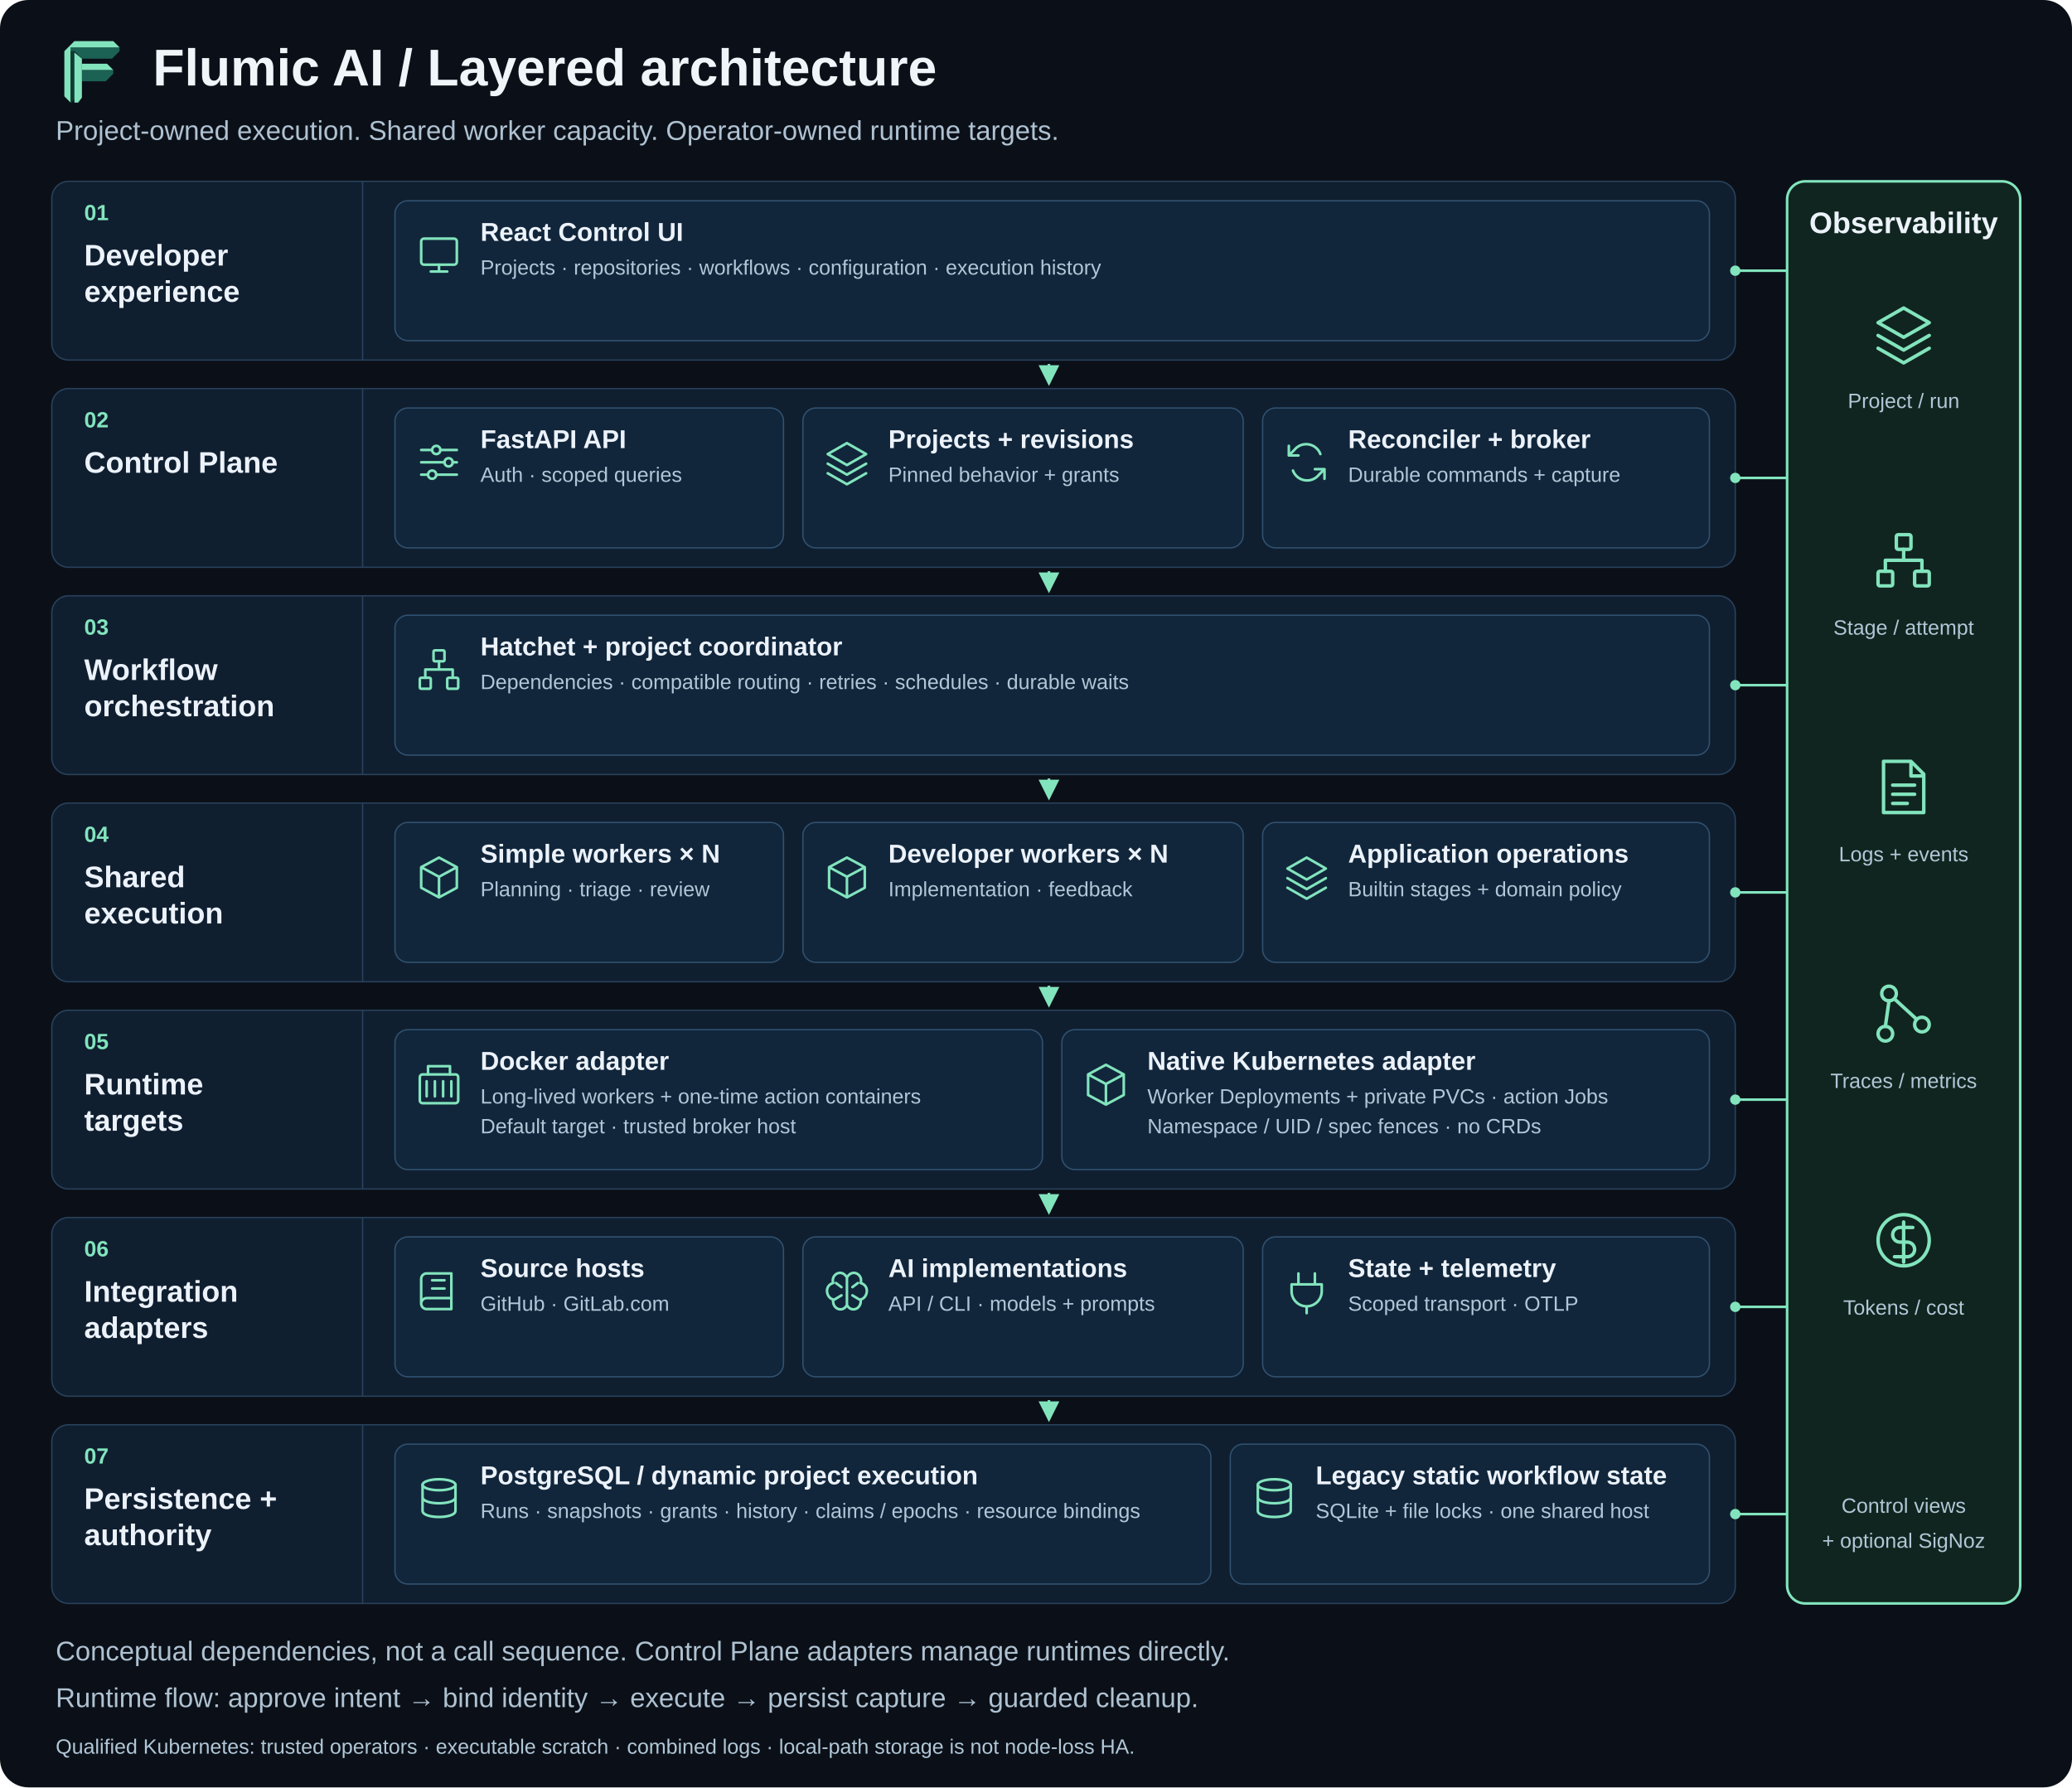
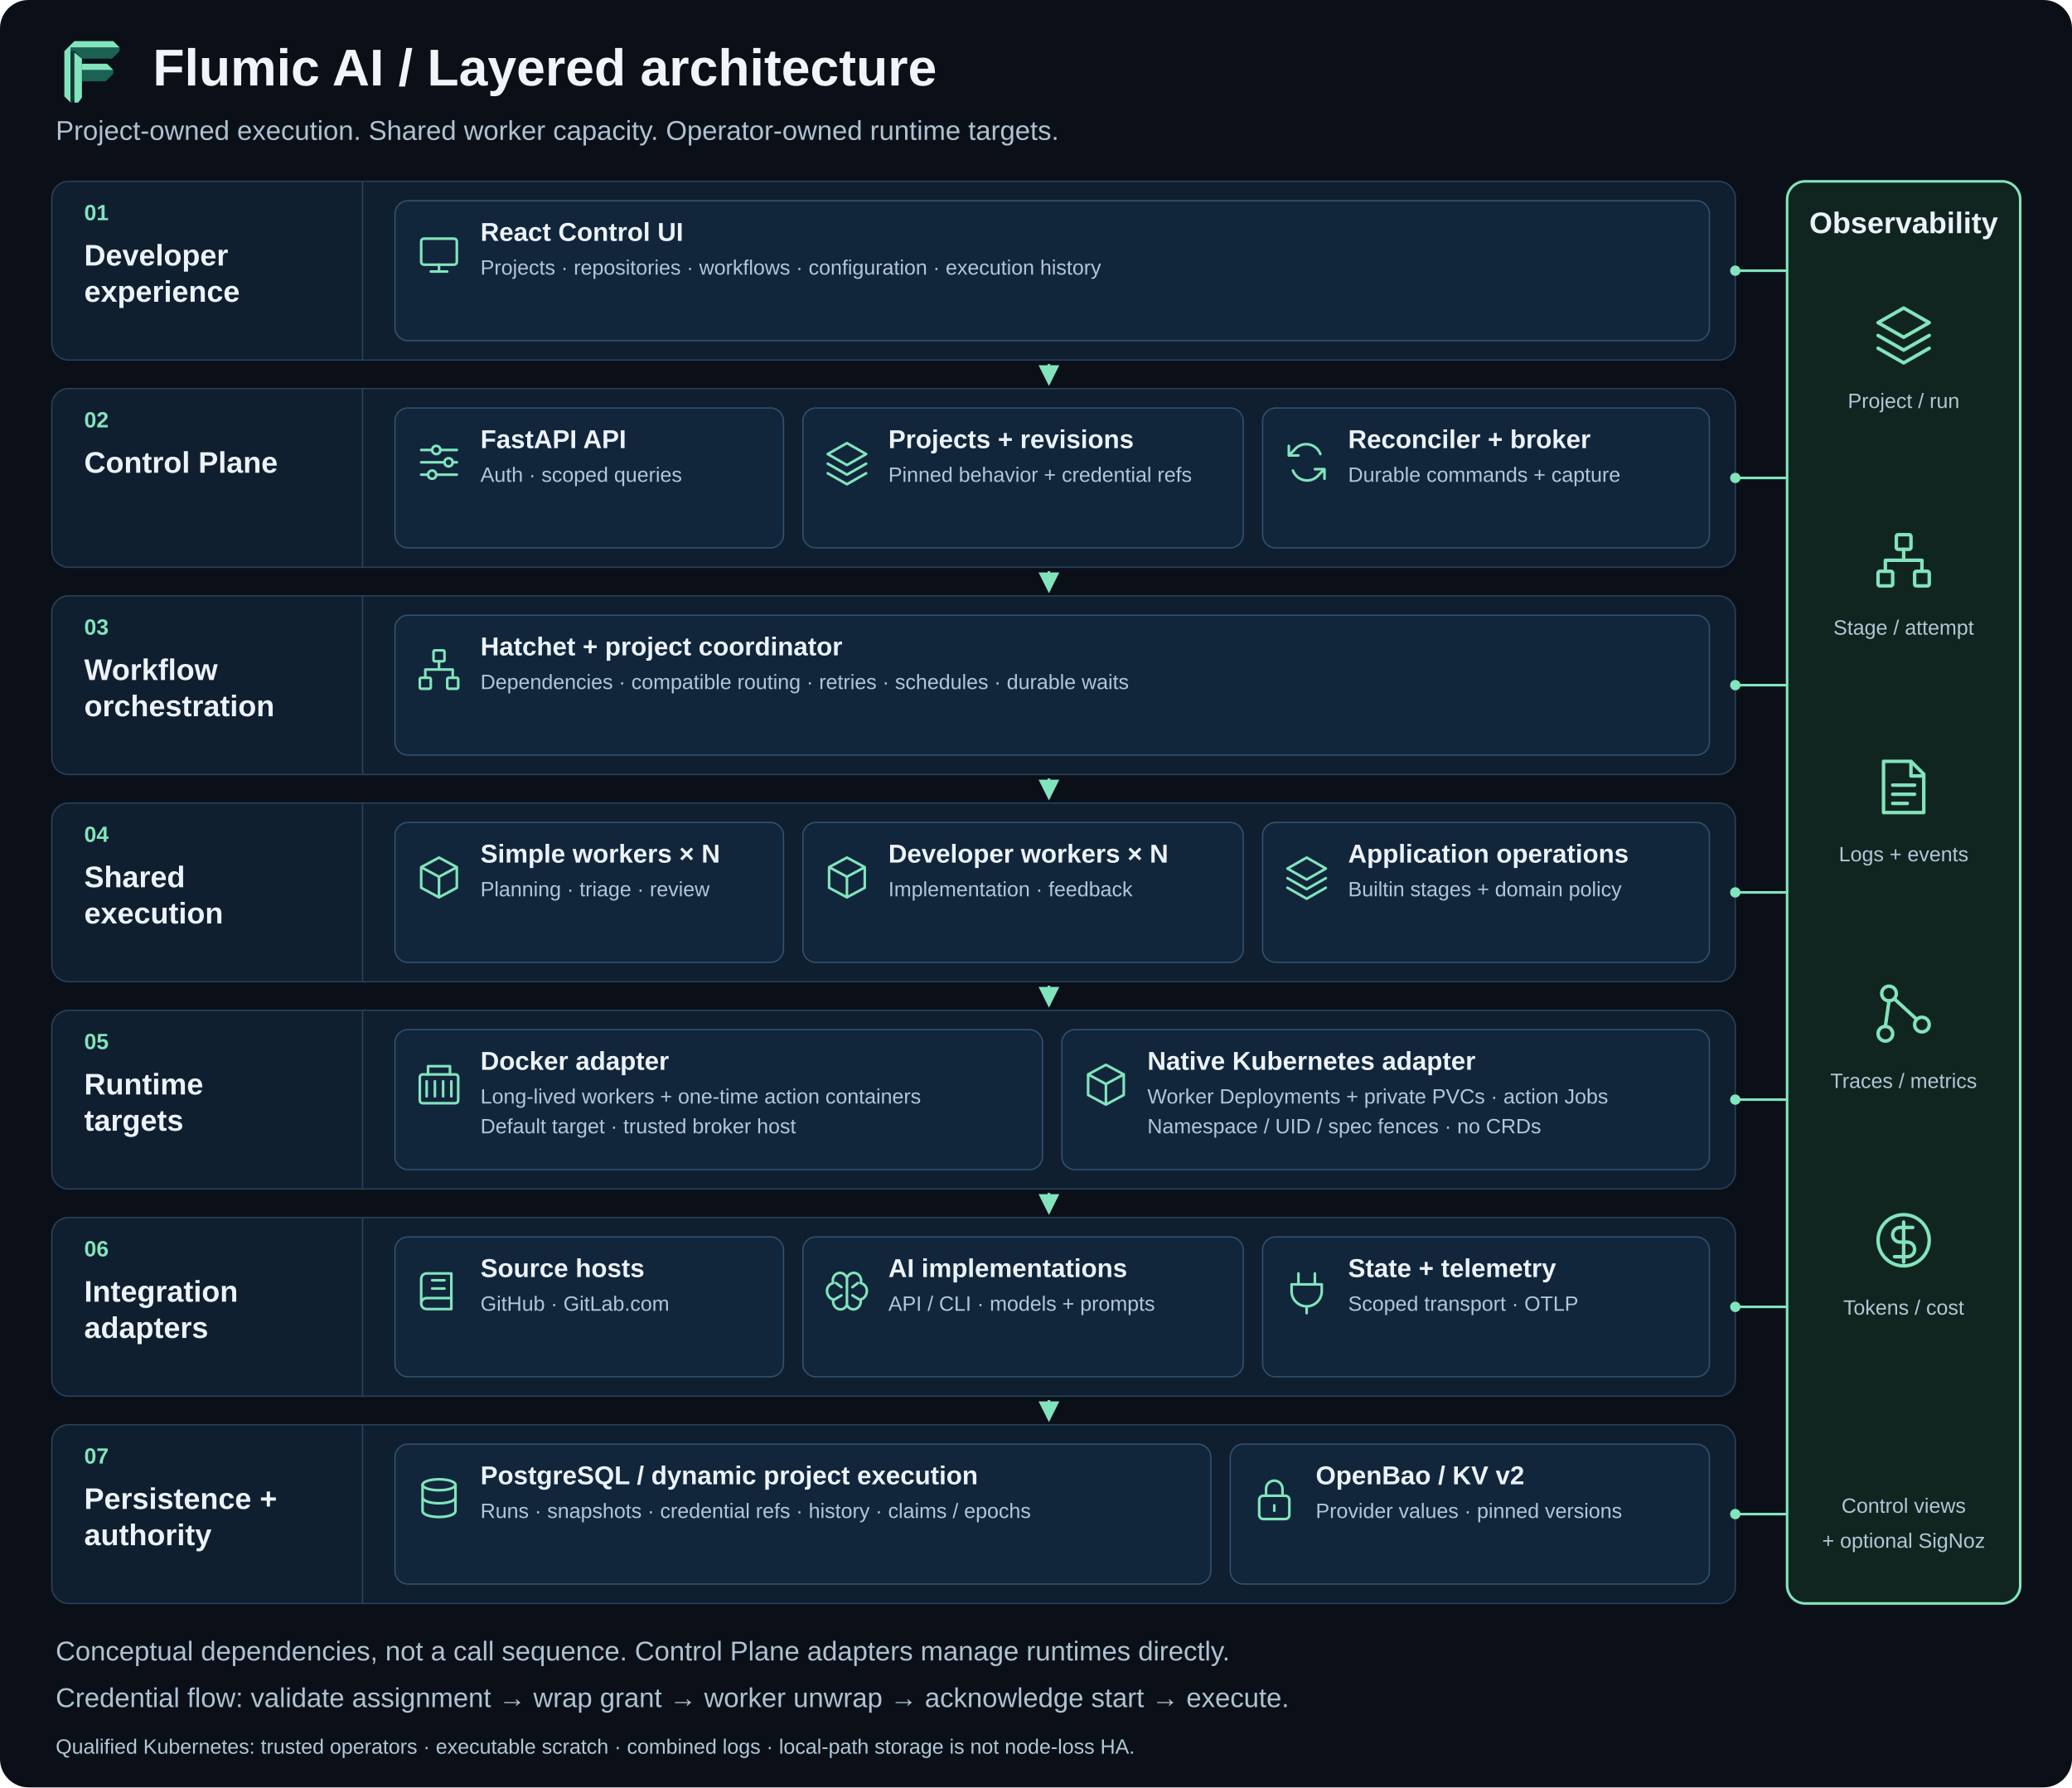
<svg xmlns="http://www.w3.org/2000/svg" width="1600" height="1380" viewBox="0 0 1600 1380" role="img" aria-labelledby="title description">
  <defs>
    <marker id="arrow" markerWidth="8" markerHeight="8" refX="7" refY="4" orient="auto">
      <path d="m0 0 8 4-8 4Z" fill="#82e4bd" />
    </marker>
    <symbol id="monitor" viewBox="0 0 32 34">
      <rect x="3" y="4" width="26" height="19" rx="2" />
      <path d="M16 23v5m-6 0h12" />
    </symbol>
    <symbol id="sliders" viewBox="0 0 32 34">
      <path d="M3 7h8m6 0h12M3 16h17m6 0h3M3 25h5m6 0h15" />
      <circle cx="14" cy="7" r="3" />
      <circle cx="23" cy="16" r="3" />
      <circle cx="11" cy="25" r="3" />
    </symbol>
    <symbol id="reconcile" viewBox="0 0 32 34">
      <path d="M26 10A11 11 0 0 0 7 7L3 11m0-7v7h7M6 22a11 11 0 0 0 19 3l4-4m0 7v-7h-7" />
    </symbol>
    <symbol id="workflow" viewBox="0 0 32 34">
      <rect x="12" y="2" width="8" height="8" rx="1" />
      <rect x="2" y="22" width="8" height="8" rx="1" />
      <rect x="22" y="22" width="8" height="8" rx="1" />
      <path d="M16 10v6M6 22v-6h20v6" />
    </symbol>
    <symbol id="cube" viewBox="0 0 32 34">
      <path d="m16 2 13 7v15l-13 7L3 24V9Zm0 14L3 9m13 7L29 9M16 16v15" />
    </symbol>
    <symbol id="layers" viewBox="0 0 32 34">
      <path d="m16 2 14 8-14 8L2 10Zm-14 15 14 8 14-8M2 24l14 8 14-8" />
    </symbol>
    <symbol id="repo" viewBox="0 0 32 34">
      <path d="M7 3h18v26H7a4 4 0 0 1 0-8h18M7 3a4 4 0 0 0-4 4v18m8-17h9m-9 6h9" />
    </symbol>
    <symbol id="brain" viewBox="0 0 32 34">
      <path d="M16 6c-4-7-12-2-10 4-7 2-5 11 0 12-1 7 7 10 10 4m0-20c4-7 12-2 10 4 7 2 5 11 0 12 1 7-7 10-10 4ZM16 6v20M8 10l4 3m12-3-4 3M7 22l5-3m13 3-5-3" />
    </symbol>
    <symbol id="db" viewBox="0 0 32 34">
      <ellipse cx="16" cy="6" rx="12" ry="4" />
      <path d="M4 6v19c0 6 24 6 24 0V6M4 15c0 6 24 6 24 0" />
+     </symbol>
+     <symbol id="lock" viewBox="0 0 32 34">
+       <rect x="5" y="14" width="22" height="17" rx="3" />
+       <path d="M10 14V9a6 6 0 0 1 12 0v5M16 21v4" />
    </symbol>
    <symbol id="plug" viewBox="0 0 32 34">
      <path d="M10 3v8m12-8v8M5 11h22v5a11 11 0 0 1-22 0Zm11 16v5" />
    </symbol>
    <symbol id="container" viewBox="0 0 32 34">
      <rect x="2" y="9" width="28" height="21" rx="2" />
      <path d="M7 14v11m6-11v11m6-11v11m6-11v11M8 9V3h16v6" />
    </symbol>
    <symbol id="metrics" viewBox="0 0 32 34">
      <rect x="3" y="19" width="5" height="11" rx="1" />
      <rect x="13" y="10" width="5" height="20" rx="1" />
      <rect x="23" y="2" width="5" height="28" rx="1" />
    </symbol>
    <symbol id="logs" viewBox="0 0 32 34">
      <path d="M5 2h15l7 7v21H5ZM20 2v8h7M10 15h12m-12 5h12m-12 5h8" />
    </symbol>
    <symbol id="trace" viewBox="0 0 32 34">
      <circle cx="8" cy="5" r="4" />
      <circle cx="6" cy="27" r="4" />
      <circle cx="26" cy="22" r="4" />
      <path d="M8 9 6 23M11 8l12 11" />
    </symbol>
    <symbol id="usage" viewBox="0 0 32 34">
      <path d="M2 17h6l4-12 7 23 4-11h7" />
    </symbol>
    <symbol id="cost" viewBox="0 0 32 34">
      <circle cx="16" cy="16" r="14" />
      <path d="M21 9h-7a4 4 0 0 0 0 8h4a4 4 0 0 1 0 8h-7m5-19v22" />
    </symbol>
  </defs>
  <style>text{font-family:Arial,Helvetica,sans-serif}.title{font-size:40px;font-weight:700;fill:#f0f5fa}.sub{font-size:21px;fill:#afc2d2}.layer{font-size:23px;font-weight:700;fill:#ecf2fa}.number{font-size:17px;font-weight:700;fill:#82e4bd}.card{font-size:22px;font-weight:600;fill:#ecf2fa}.small{font-size:16px;fill:#b1c7d7}.icon{fill:none;stroke:#82e4bd;stroke-width:1.9;stroke-linecap:round;stroke-linejoin:round}.line{fill:none;stroke:#82e4bd;stroke-width:2;marker-end:url(#arrow)}</style>
  <rect width="1600" height="1380" rx="22" fill="#0b1018" />
  <svg x="40" y="24" width="62" height="62" viewBox="0 0 64 64">
    <rect width="64" height="64" rx="12" fill="#0b1018" />
    <path d="M15 13h39v3l-6 6H24l-6-6h-3Z" fill="#1b6154" />
    <path d="M24 31h25v3l-6 6H24Z" fill="#1b6154" />
    <path d="M24 26h20l5 5H24Z" fill="#82e4bd" />
    <path d="M10 16 18 8h31l5 5H15v44l-5-5Z" fill="#82e4bd" />
    <path d="M15 16h3v38l-2 3h-1Z" fill="#103b32" />
    <path d="m18 17 6 5v31l-3 4h-3Z" fill="#82e4bd" />
  </svg>
  <text x="118" y="66" class="title">Flumic AI / Layered architecture</text>
  <text x="43" y="108" class="sub">Project-owned execution. Shared worker capacity. Operator-owned runtime targets.</text>
  <rect x="40" y="140" width="1300" height="138" rx="13" fill="#101f30" stroke="#29425d" />
  <path d="M280 140v138" stroke="#29425d" />
  <text x="65" y="170" class="number">01</text>
  <text x="65" y="205" class="layer">Developer</text>
  <text x="65" y="233" class="layer">experience</text>
  <path d="M810 281v15" class="line" />
  <path d="M1340 209h40" stroke="#82e4bd" stroke-width="2" />
  <circle cx="1340" cy="209" r="4" fill="#82e4bd" />
  <rect x="305" y="155" width="1015" height="108" rx="10" fill="#11263b" stroke="#315270" />
  <use href="#monitor" x="322" y="180" width="34" height="36" class="icon" />
  <text x="371" y="186" class="card" style="font-size:20px">React Control UI</text>
  <text x="371" y="212" class="small">Projects · repositories · workflows · configuration · execution history</text>
  <rect x="40" y="300" width="1300" height="138" rx="13" fill="#101f30" stroke="#29425d" />
  <path d="M280 300v138" stroke="#29425d" />
  <text x="65" y="330" class="number">02</text>
  <text x="65" y="365" class="layer">Control Plane</text>
  <path d="M810 441v15" class="line" />
  <path d="M1340 369h40" stroke="#82e4bd" stroke-width="2" />
  <circle cx="1340" cy="369" r="4" fill="#82e4bd" />
  <rect x="305" y="315" width="300" height="108" rx="10" fill="#11263b" stroke="#315270" />
  <use href="#sliders" x="322" y="340" width="34" height="36" class="icon" />
  <text x="371" y="346" class="card" style="font-size:20px">FastAPI API</text>
  <text x="371" y="372" class="small">Auth · scoped queries</text>
  <rect x="620" y="315" width="340" height="108" rx="10" fill="#11263b" stroke="#315270" />
  <use href="#layers" x="637" y="340" width="34" height="36" class="icon" />
  <text x="686" y="346" class="card" style="font-size:20px">Projects + revisions</text>
-   <text x="686" y="372" class="small">Pinned behavior + grants</text>
+   <text x="686" y="372" class="small">Pinned behavior + credential refs</text>
  <rect x="975" y="315" width="345" height="108" rx="10" fill="#11263b" stroke="#315270" />
  <use href="#reconcile" x="992" y="340" width="34" height="36" class="icon" />
  <text x="1041" y="346" class="card" style="font-size:20px">Reconciler + broker</text>
  <text x="1041" y="372" class="small">Durable commands + capture</text>
  <rect x="40" y="460" width="1300" height="138" rx="13" fill="#101f30" stroke="#29425d" />
  <path d="M280 460v138" stroke="#29425d" />
  <text x="65" y="490" class="number">03</text>
  <text x="65" y="525" class="layer">Workflow</text>
  <text x="65" y="553" class="layer">orchestration</text>
  <path d="M810 601v15" class="line" />
  <path d="M1340 529h40" stroke="#82e4bd" stroke-width="2" />
  <circle cx="1340" cy="529" r="4" fill="#82e4bd" />
  <rect x="305" y="475" width="1015" height="108" rx="10" fill="#11263b" stroke="#315270" />
  <use href="#workflow" x="322" y="500" width="34" height="36" class="icon" />
  <text x="371" y="506" class="card" style="font-size:20px">Hatchet + project coordinator</text>
  <text x="371" y="532" class="small">Dependencies · compatible routing · retries · schedules · durable waits</text>
  <rect x="40" y="620" width="1300" height="138" rx="13" fill="#101f30" stroke="#29425d" />
  <path d="M280 620v138" stroke="#29425d" />
  <text x="65" y="650" class="number">04</text>
  <text x="65" y="685" class="layer">Shared</text>
  <text x="65" y="713" class="layer">execution</text>
  <path d="M810 761v15" class="line" />
  <path d="M1340 689h40" stroke="#82e4bd" stroke-width="2" />
  <circle cx="1340" cy="689" r="4" fill="#82e4bd" />
  <rect x="305" y="635" width="300" height="108" rx="10" fill="#11263b" stroke="#315270" />
  <use href="#cube" x="322" y="660" width="34" height="36" class="icon" />
  <text x="371" y="666" class="card" style="font-size:20px">Simple workers × N</text>
  <text x="371" y="692" class="small">Planning · triage · review</text>
  <rect x="620" y="635" width="340" height="108" rx="10" fill="#11263b" stroke="#315270" />
  <use href="#cube" x="637" y="660" width="34" height="36" class="icon" />
  <text x="686" y="666" class="card" style="font-size:20px">Developer workers × N</text>
  <text x="686" y="692" class="small">Implementation · feedback</text>
  <rect x="975" y="635" width="345" height="108" rx="10" fill="#11263b" stroke="#315270" />
  <use href="#layers" x="992" y="660" width="34" height="36" class="icon" />
  <text x="1041" y="666" class="card" style="font-size:20px">Application operations</text>
  <text x="1041" y="692" class="small">Builtin stages + domain policy</text>
  <rect x="40" y="780" width="1300" height="138" rx="13" fill="#101f30" stroke="#29425d" />
  <path d="M280 780v138" stroke="#29425d" />
  <text x="65" y="810" class="number">05</text>
  <text x="65" y="845" class="layer">Runtime</text>
  <text x="65" y="873" class="layer">targets</text>
  <path d="M810 921v15" class="line" />
  <path d="M1340 849h40" stroke="#82e4bd" stroke-width="2" />
  <circle cx="1340" cy="849" r="4" fill="#82e4bd" />
  <rect x="305" y="795" width="500" height="108" rx="10" fill="#11263b" stroke="#315270" />
  <use href="#container" x="322" y="820" width="34" height="36" class="icon" />
  <text x="371" y="826" class="card" style="font-size:20px">Docker adapter</text>
  <text x="371" y="852" class="small">Long-lived workers + one-time action containers</text>
  <text x="371" y="875" class="small">Default target · trusted broker host</text>
  <rect x="820" y="795" width="500" height="108" rx="10" fill="#11263b" stroke="#315270" />
  <use href="#cube" x="837" y="820" width="34" height="36" class="icon" />
  <text x="886" y="826" class="card" style="font-size:20px">Native Kubernetes adapter</text>
  <text x="886" y="852" class="small">Worker Deployments + private PVCs · action Jobs</text>
  <text x="886" y="875" class="small">Namespace / UID / spec fences · no CRDs</text>
  <rect x="40" y="940" width="1300" height="138" rx="13" fill="#101f30" stroke="#29425d" />
  <path d="M280 940v138" stroke="#29425d" />
  <text x="65" y="970" class="number">06</text>
  <text x="65" y="1005" class="layer">Integration</text>
  <text x="65" y="1033" class="layer">adapters</text>
  <path d="M810 1081v15" class="line" />
  <path d="M1340 1009h40" stroke="#82e4bd" stroke-width="2" />
  <circle cx="1340" cy="1009" r="4" fill="#82e4bd" />
  <rect x="305" y="955" width="300" height="108" rx="10" fill="#11263b" stroke="#315270" />
  <use href="#repo" x="322" y="980" width="34" height="36" class="icon" />
  <text x="371" y="986" class="card" style="font-size:20px">Source hosts</text>
  <text x="371" y="1012" class="small">GitHub · GitLab.com</text>
  <rect x="620" y="955" width="340" height="108" rx="10" fill="#11263b" stroke="#315270" />
  <use href="#brain" x="637" y="980" width="34" height="36" class="icon" />
  <text x="686" y="986" class="card" style="font-size:20px">AI implementations</text>
  <text x="686" y="1012" class="small">API / CLI · models + prompts</text>
  <rect x="975" y="955" width="345" height="108" rx="10" fill="#11263b" stroke="#315270" />
  <use href="#plug" x="992" y="980" width="34" height="36" class="icon" />
  <text x="1041" y="986" class="card" style="font-size:20px">State + telemetry</text>
  <text x="1041" y="1012" class="small">Scoped transport · OTLP</text>
  <rect x="40" y="1100" width="1300" height="138" rx="13" fill="#101f30" stroke="#29425d" />
  <path d="M280 1100v138" stroke="#29425d" />
  <text x="65" y="1130" class="number">07</text>
  <text x="65" y="1165" class="layer">Persistence +</text>
  <text x="65" y="1193" class="layer">authority</text>
  <path d="M1340 1169h40" stroke="#82e4bd" stroke-width="2" />
  <circle cx="1340" cy="1169" r="4" fill="#82e4bd" />
  <rect x="305" y="1115" width="630" height="108" rx="10" fill="#11263b" stroke="#315270" />
  <use href="#db" x="322" y="1140" width="34" height="36" class="icon" />
  <text x="371" y="1146" class="card" style="font-size:20px">PostgreSQL / dynamic project execution</text>
-   <text x="371" y="1172" class="small">Runs · snapshots · grants · history · claims / epochs · resource bindings</text>
+   <text x="371" y="1172" class="small">Runs · snapshots · credential refs · history · claims / epochs</text>
  <rect x="950" y="1115" width="370" height="108" rx="10" fill="#11263b" stroke="#315270" />
-   <use href="#db" x="967" y="1140" width="34" height="36" class="icon" />
-   <text x="1016" y="1146" class="card" style="font-size:20px">Legacy static workflow state</text>
-   <text x="1016" y="1172" class="small">SQLite + file locks · one shared host</text>
+   <use href="#lock" x="967" y="1140" width="34" height="36" class="icon" />
+   <text x="1016" y="1146" class="card" style="font-size:20px">OpenBao / KV v2</text>
+   <text x="1016" y="1172" class="small">Provider values · pinned versions</text>
  <rect x="1380" y="140" width="180" height="1098" rx="14" fill="#10251f" stroke="#82e4bd" stroke-width="2" />
  <text x="1470" y="180" class="layer" text-anchor="middle">Observability</text>
  <use href="#layers" x="1446" y="235" width="48" height="48" class="icon" />
  <text x="1470" y="315" class="small" text-anchor="middle">Project / run</text>
  <use href="#workflow" x="1446" y="410" width="48" height="48" class="icon" />
  <text x="1470" y="490" class="small" text-anchor="middle">Stage / attempt</text>
  <use href="#logs" x="1446" y="585" width="48" height="48" class="icon" />
  <text x="1470" y="665" class="small" text-anchor="middle">Logs + events</text>
  <use href="#trace" x="1446" y="760" width="48" height="48" class="icon" />
  <text x="1470" y="840" class="small" text-anchor="middle">Traces / metrics</text>
  <use href="#cost" x="1446" y="935" width="48" height="48" class="icon" />
  <text x="1470" y="1015" class="small" text-anchor="middle">Tokens / cost</text>
  <text x="1470" y="1168" class="small" text-anchor="middle">Control views</text>
  <text x="1470" y="1195" class="small" text-anchor="middle">+ optional SigNoz</text>
  <text x="43" y="1282" class="sub">Conceptual dependencies, not a call sequence. Control Plane adapters manage runtimes directly.</text>
-   <text x="43" y="1318" class="sub">Runtime flow: approve intent → bind identity → execute → persist capture → guarded cleanup.</text>
+   <text x="43" y="1318" class="sub">Credential flow: validate assignment → wrap grant → worker unwrap → acknowledge start → execute.</text>
  <text x="43" y="1354" class="small">Qualified Kubernetes: trusted operators · executable scratch · combined logs · local-path storage is not node-loss HA.</text>
</svg>
